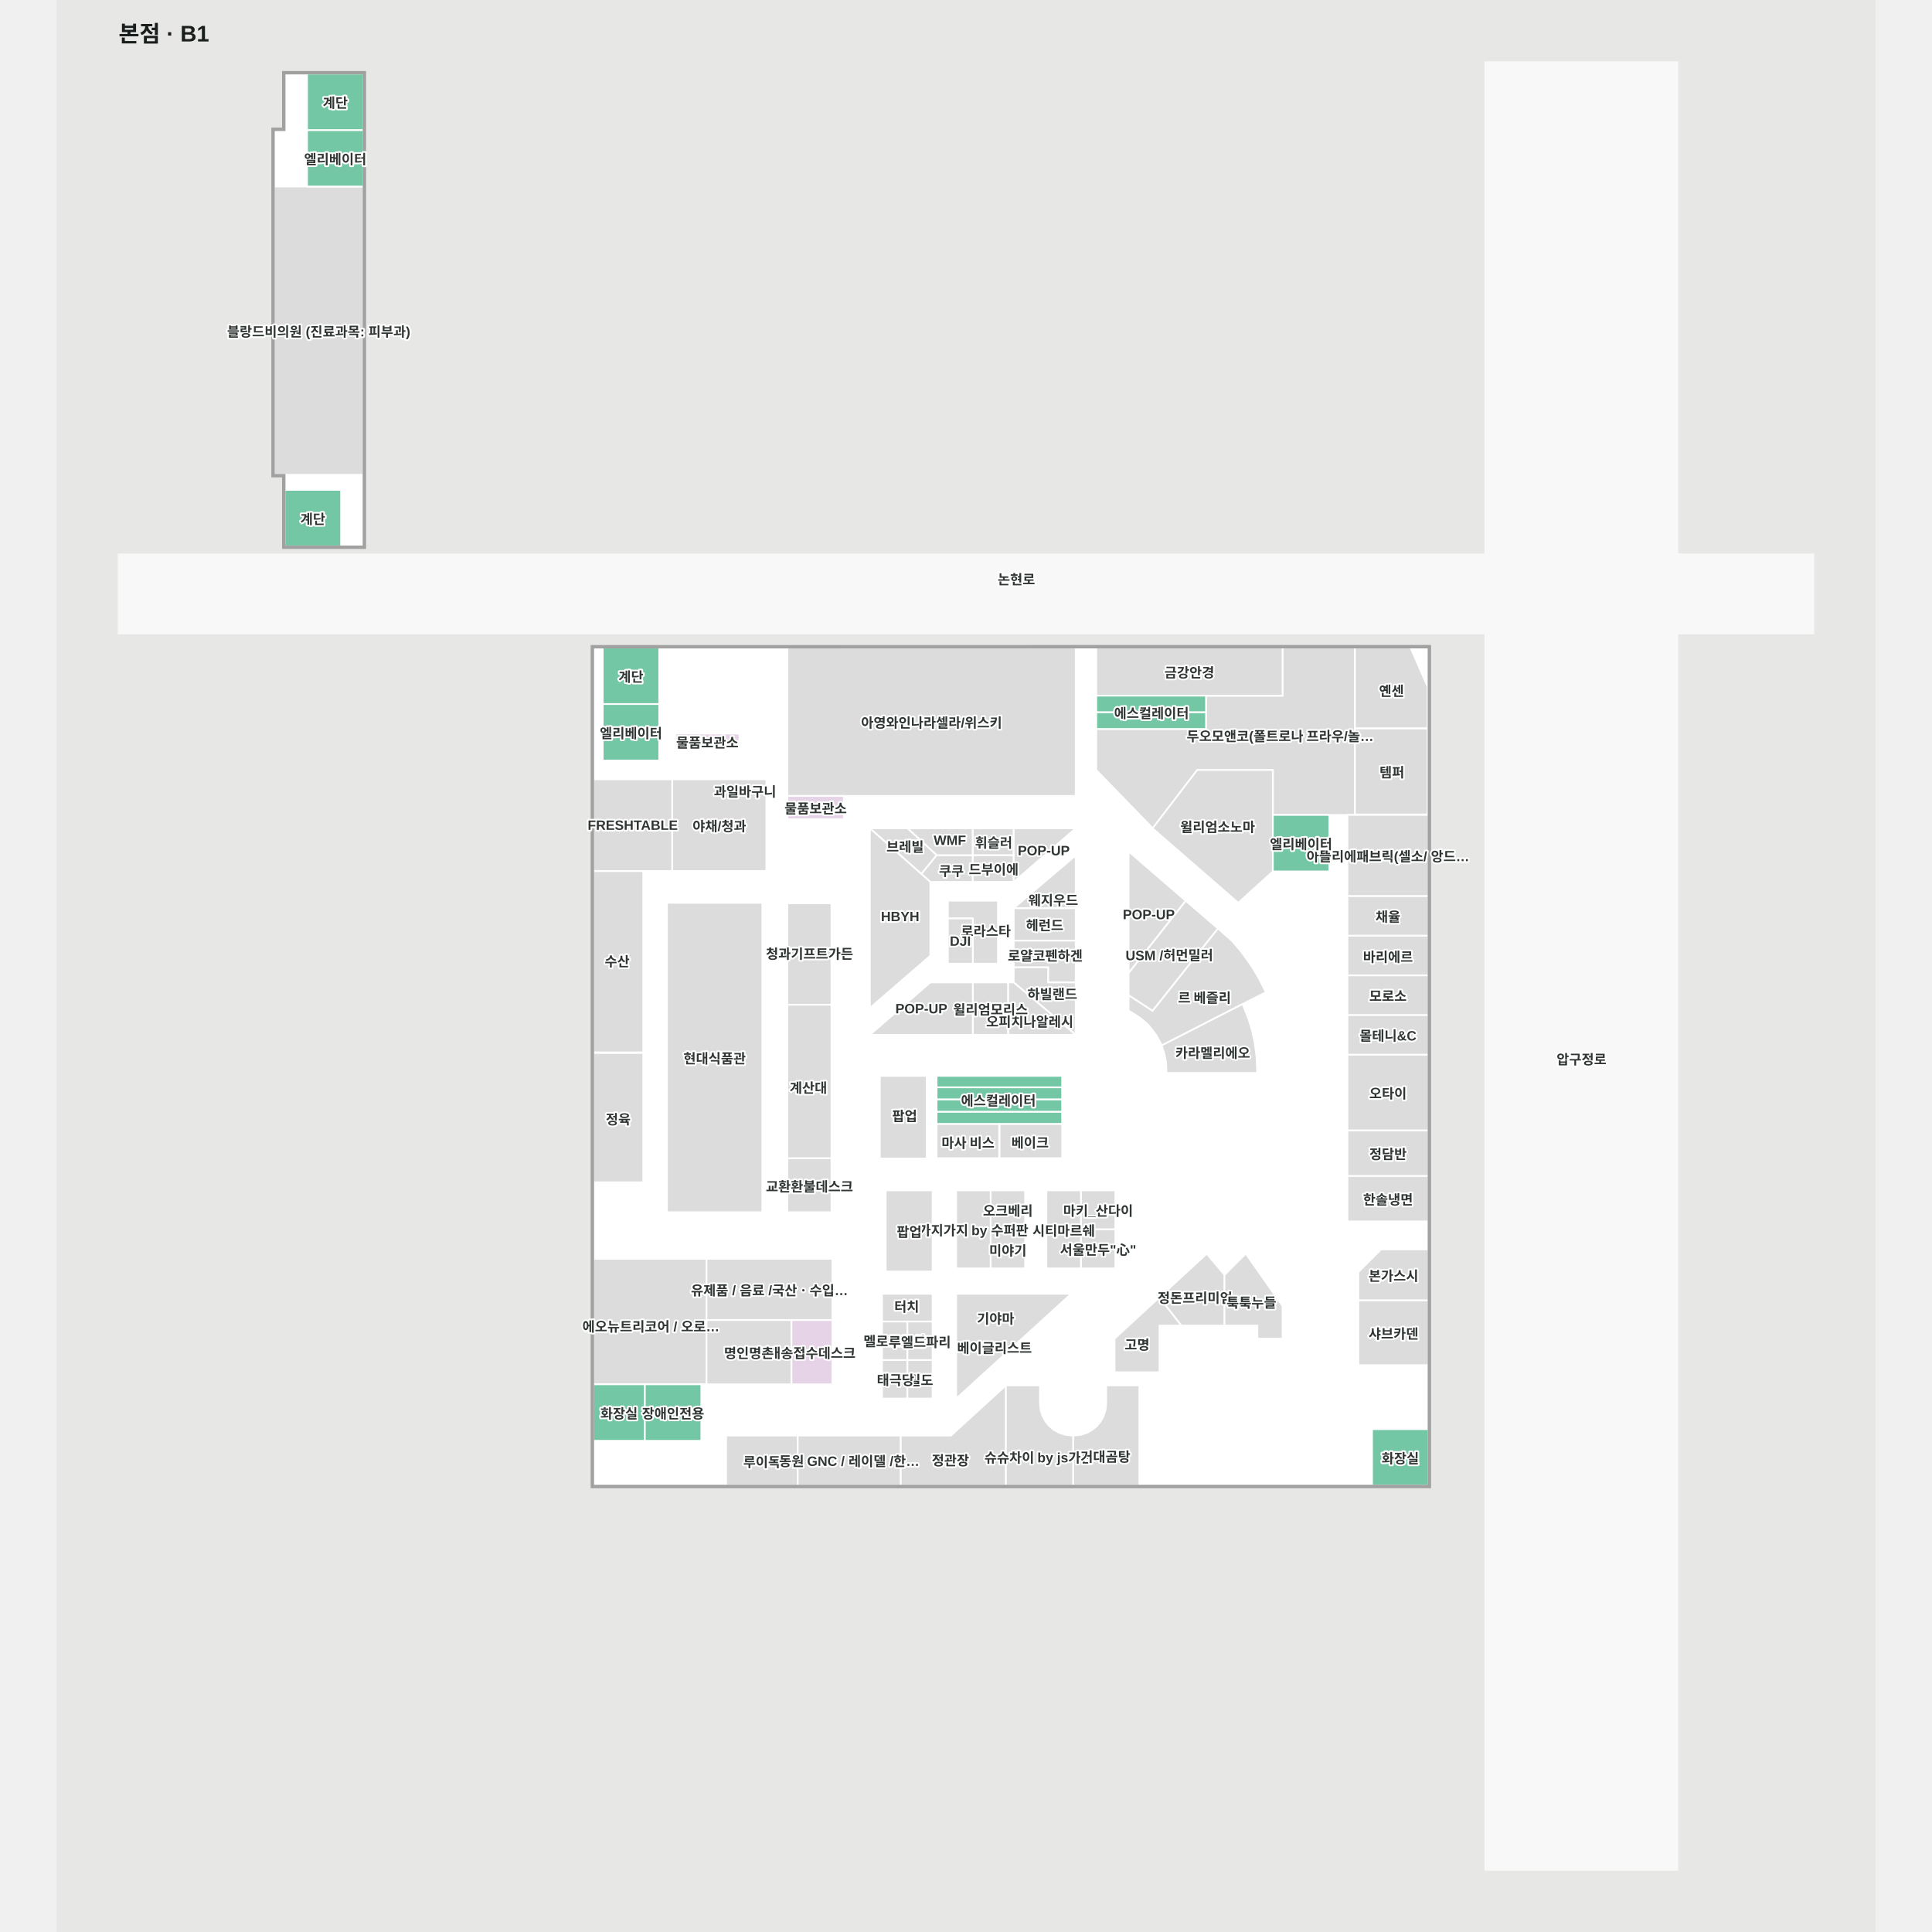
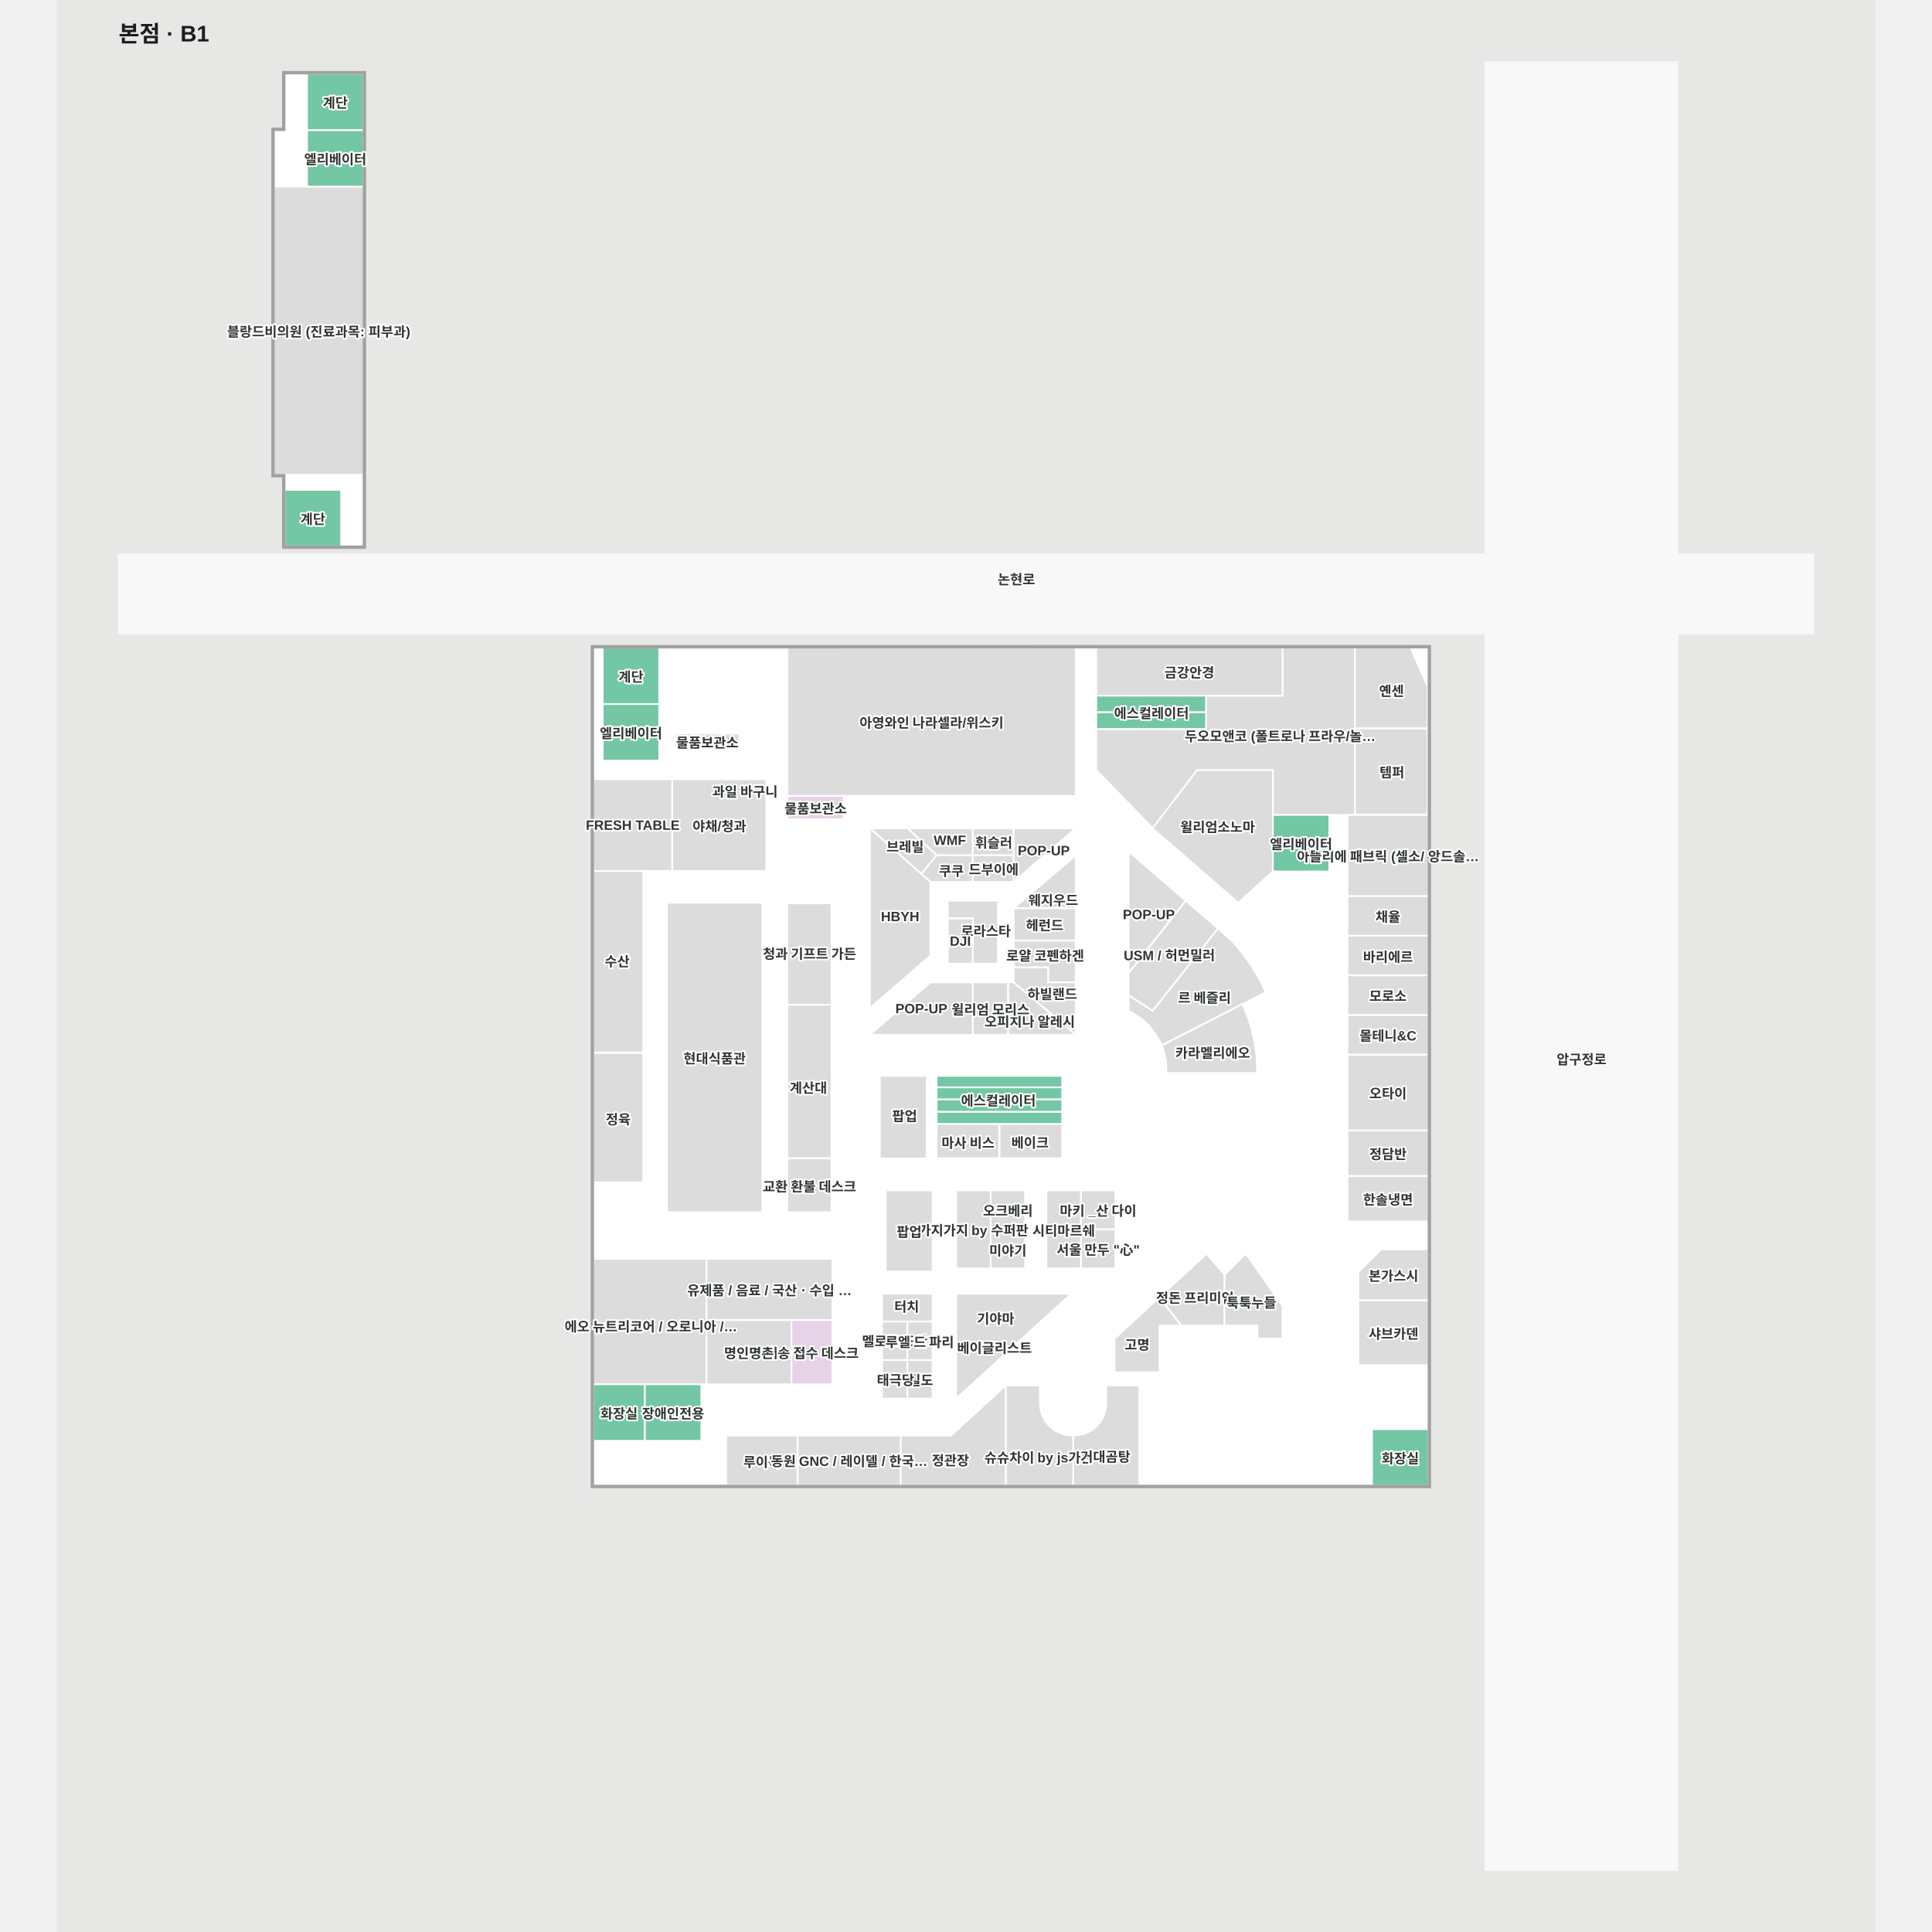
<svg xmlns="http://www.w3.org/2000/svg" viewBox="-54.599 -56.211 1610 1710" width="1200" height="1200" role="img" aria-labelledby="title desc">
  <rect x="-54.599" y="-56.211" width="1610" height="1710" fill="#e7e8e6" />
  <g>
    <polygon points="1210.07,-1.21 1210.07,1598.79 1380.07,1598.79 1380.07,-1.21" fill="#f8f8f8" fill-opacity="1" stroke="#f8f8f8" stroke-width="1.5" />
    <polygon points="0.40,434.45 1500.40,434.45 1500.40,504.45 0.40,504.45" fill="#f8f8f8" fill-opacity="1" stroke="#f8f8f8" stroke-width="1.5" />
    <polygon points="137.81,364.05 147.31,364.05 147.31,427.38 217.16,427.38 217.16,8.88 147.31,8.88 147.31,59.02 137.81,59.02" fill="#ffffff" fill-opacity="1" stroke="#ffffff" stroke-width="1.5" />
    <polygon points="420.44,1258.73 1159.78,1258.73 1159.78,516.91 420.44,516.95" fill="#ffffff" fill-opacity="1" stroke="#ffffff" stroke-width="1.5" />
  </g>
  <g>
    <polygon points="1158.97,664.69 1094.55,664.69 1094.55,588.52 1158.97,588.52" fill="#dcdcdc" fill-opacity="1" stroke="#ffffff" stroke-width="1.5" />
    <polygon points="1158.97,588.30 1094.55,588.30 1094.55,516.95 1143.82,516.95 1158.97,551.60" fill="#dcdcdc" fill-opacity="1" stroke="#ffffff" stroke-width="1.5" />
    <polygon points="1030.55,516.95 1030.55,559.55 962.83,559.55 962.56,588.93 865.67,588.93 865.67,625.34 915.78,676.93 955.01,625.58 1021.96,625.34 1021.96,665.11 1094.55,665.11 1094.55,516.95" fill="#dcdcdc" fill-opacity="1" stroke="#ffffff" stroke-width="1.5" />
    <polygon points="874.50,1169.99 874.50,1171.98 874.50,1173.98 874.50,1175.97 874.50,1177.97 874.50,1179.96 874.50,1181.96 874.50,1183.95 874.50,1185.95 873.92,1191.67 872.27,1197.01 869.65,1201.83 866.18,1206.04 861.97,1209.51 857.15,1212.13 851.81,1213.78 846.09,1214.36 845.97,1214.36 845.86,1214.36 845.74,1214.36 845.63,1214.36 845.52,1214.36 845.40,1214.36 845.29,1214.36 845.17,1214.36 845.17,1219.91 845.17,1225.45 845.17,1231.00 845.17,1236.55 845.17,1242.09 845.17,1247.64 845.17,1253.19 845.17,1258.73 903.82,1258.73 903.82,1169.99 900.16,1169.99 896.49,1169.99 892.83,1169.99 889.16,1169.99 885.50,1169.99 881.83,1169.99 878.16,1169.99" fill="#dcdcdc" fill-opacity="1" stroke="#ffffff" stroke-width="1.5" />
    <polygon points="844.26,1214.36 838.53,1213.78 833.20,1212.13 828.38,1209.51 824.17,1206.04 820.70,1201.83 818.08,1197.01 816.43,1191.67 815.85,1185.95 815.85,1183.95 815.85,1181.96 815.85,1179.96 815.85,1177.97 815.85,1175.97 815.85,1173.98 815.85,1171.98 815.85,1169.99 812.08,1169.99 808.32,1169.99 804.56,1169.99 800.79,1169.99 797.03,1169.99 793.26,1169.99 789.50,1169.99 785.73,1169.99 785.71,1170.01 785.69,1170.03 785.67,1170.05 785.64,1170.07 785.62,1170.09 785.60,1170.11 785.58,1170.13 785.55,1170.15 785.55,1258.73 845.17,1258.73 845.17,1253.19 845.17,1247.64 845.17,1242.09 845.17,1236.55 845.17,1231.00 845.17,1225.45 845.17,1219.91 845.17,1214.36 845.06,1214.36 844.95,1214.36 844.83,1214.36 844.72,1214.36 844.60,1214.36 844.49,1214.36 844.37,1214.36" fill="#dcdcdc" fill-opacity="1" stroke="#ffffff" stroke-width="1.5" />
    <polygon points="420.44,1169.03 520.75,1169.03 520.75,1057.98 420.44,1057.98" fill="#dcdcdc" fill-opacity="1" stroke="#ffffff" stroke-width="1.5" />
    <polygon points="464.73,990.24 420.44,990.24 420.44,875.80 464.73,875.80" fill="#dcdcdc" fill-opacity="1" stroke="#ffffff" stroke-width="1.5" />
    <polygon points="464.73,875.22 420.44,875.22 420.44,714.70 464.73,714.70" fill="#dcdcdc" fill-opacity="1" stroke="#ffffff" stroke-width="1.5" />
    <polygon points="490.41,714.70 420.44,714.70 420.44,633.55 490.41,633.55" fill="#dcdcdc" fill-opacity="1" stroke="#ffffff" stroke-width="1.5" />
    <polygon points="1088.03,984.57 1088.03,1024.86 1159.78,1024.86 1159.78,984.57" fill="#dcdcdc" fill-opacity="1" stroke="#ffffff" stroke-width="1.5" />
    <polygon points="1088.03,984.57 1159.78,984.57 1159.78,944.28 1088.03,944.28" fill="#dcdcdc" fill-opacity="1" stroke="#ffffff" stroke-width="1.5" />
    <polygon points="1088.03,944.28 1159.78,944.28 1159.78,877.21 1088.03,877.21" fill="#dcdcdc" fill-opacity="1" stroke="#ffffff" stroke-width="1.5" />
    <polygon points="1088.03,877.21 1159.78,877.21 1159.78,842.12 1088.03,842.12" fill="#dcdcdc" fill-opacity="1" stroke="#ffffff" stroke-width="1.5" />
    <polygon points="1088.03,842.12 1159.78,842.12 1159.78,807.02 1088.03,807.02" fill="#dcdcdc" fill-opacity="1" stroke="#ffffff" stroke-width="1.5" />
    <polygon points="1088.03,807.02 1159.78,807.02 1159.78,771.93 1088.03,771.93" fill="#dcdcdc" fill-opacity="1" stroke="#ffffff" stroke-width="1.5" />
    <polygon points="1088.03,736.83 1159.78,736.83 1159.78,771.93 1088.03,771.93" fill="#dcdcdc" fill-opacity="1" stroke="#ffffff" stroke-width="1.5" />
    <polygon points="1088.03,736.83 1159.78,736.83 1159.78,665.07 1088.03,665.07" fill="#dcdcdc" fill-opacity="1" stroke="#ffffff" stroke-width="1.5" />
    <polygon points="1030.55,559.52 865.67,559.52 865.67,516.91 1030.55,516.91" fill="#dcdcdc" fill-opacity="1" stroke="#ffffff" stroke-width="1.5" />
    <polygon points="847.49,516.93 592.36,516.93 592.36,648.26 847.49,648.26" fill="#dcdcdc" fill-opacity="1" stroke="#ffffff" stroke-width="1.5" />
    <polygon points="428.87,516.95 428.87,566.95 478.87,566.95 478.87,516.95" fill="#73c7a4" fill-opacity="1" stroke="#ffffff" stroke-width="1.5" />
    <polygon points="538.07,1214.39 538.07,1258.73 601.46,1258.73 601.46,1214.39" fill="#dcdcdc" fill-opacity="1" stroke="#ffffff" stroke-width="1.5" />
    <polygon points="601.46,1214.39 601.46,1258.73 692.69,1258.73 692.69,1214.39" fill="#dcdcdc" fill-opacity="1" stroke="#ffffff" stroke-width="1.5" />
    <polygon points="737.12,1214.39 692.69,1214.39 692.69,1258.73 785.55,1258.73 785.55,1170.15" fill="#dcdcdc" fill-opacity="1" stroke="#ffffff" stroke-width="1.5" />
    <polygon points="1109.78,1208.73 1109.78,1258.73 1159.78,1258.73 1159.78,1208.73" fill="#73c7a4" fill-opacity="1" stroke="#ffffff" stroke-width="1.5" />
    <polygon points="420.44,1169.03 420.44,1219.03 466.14,1219.03 466.14,1169.03" fill="#73c7a4" fill-opacity="1" stroke="#ffffff" stroke-width="1.5" />
    <polygon points="720.85,997.37 679.38,997.37 679.38,1069.17 720.85,1069.17" fill="#dcdcdc" fill-opacity="1" stroke="#ffffff" stroke-width="1.5" />
    <polygon points="485.70,1016.68 570.13,1016.68 570.13,742.83 485.70,742.83" fill="#dcdcdc" fill-opacity="1" stroke="#ffffff" stroke-width="1.5" />
    <polygon points="724.36,938.69 835.50,938.69 835.50,927.73 724.36,927.73" fill="#73c7a4" fill-opacity="1" stroke="#ffffff" stroke-width="1.5" />
    <polygon points="724.36,927.73 835.50,927.73 835.50,916.78 724.36,916.78" fill="#73c7a4" fill-opacity="1" stroke="#ffffff" stroke-width="1.5" />
    <polygon points="724.36,916.78 835.50,916.78 835.50,906.15 724.37,906.15" fill="#73c7a4" fill-opacity="1" stroke="#ffffff" stroke-width="1.5" />
    <polygon points="724.37,906.15 835.50,906.15 835.50,896.06 724.37,896.06" fill="#73c7a4" fill-opacity="1" stroke="#ffffff" stroke-width="1.5" />
    <polygon points="490.41,714.70 573.69,714.70 573.69,633.55 490.41,633.55" fill="#dcdcdc" fill-opacity="1" stroke="#ffffff" stroke-width="1.5" />
    <polygon points="1021.96,665.07 1021.96,715.07 1071.96,715.07 1071.96,665.07" fill="#73c7a4" fill-opacity="1" stroke="#ffffff" stroke-width="1.5" />
    <polygon points="466.14,1169.04 466.14,1219.04 516.14,1219.04 516.14,1169.04" fill="#73c7a4" fill-opacity="1" stroke="#ffffff" stroke-width="1.5" />
    <polygon points="428.87,566.94 428.87,616.94 478.87,616.94 478.87,566.94" fill="#73c7a4" fill-opacity="1" stroke="#ffffff" stroke-width="1.5" />
    <polygon points="493.02,607.39 549.84,607.39 549.90,593.08 493.01,593.03" fill="#e7d3e7" fill-opacity="1" stroke="#ffffff" stroke-width="1.5" />
    <polygon points="217.16,108.88 137.81,108.88 137.81,364.05 147.31,364.05 217.16,364.05" fill="#dcdcdc" fill-opacity="1" stroke="#ffffff" stroke-width="1.5" />
    <polygon points="217.16,108.88 167.16,108.88 167.16,58.88 217.16,58.88" fill="#73c7a4" fill-opacity="1" stroke="#ffffff" stroke-width="1.5" />
    <polygon points="197.31,427.38 147.31,427.38 147.31,377.38 197.31,377.38" fill="#73c7a4" fill-opacity="1" stroke="#ffffff" stroke-width="1.5" />
    <polygon points="217.16,58.88 167.16,58.88 167.16,8.88 217.16,8.88" fill="#73c7a4" fill-opacity="1" stroke="#ffffff" stroke-width="1.5" />
    <polygon points="217.16,394.98 217.16,427.38 147.31,427.38 147.31,364.05 137.81,364.05 137.81,59.02 147.31,59.02 147.31,8.88 217.16,8.88 217.16,394.98 218.66,394.98 218.66,7.38 145.81,7.38 145.81,57.52 136.31,57.52 136.31,365.55 145.81,365.55 145.81,428.88 218.66,428.88 218.66,394.98" fill="#a1a1a1" fill-opacity="1" stroke="#a1a1a1" stroke-width="1.5" />
    <polygon points="979.22,1072.20 963.44,1053.49 921.49,1092.12 940.96,1117.04 979.22,1117.04" fill="#dcdcdc" fill-opacity="1" stroke="#ffffff" stroke-width="1.5" />
    <polygon points="881.89,1128.60 881.89,1158.37 921.66,1158.37 921.66,1117.04 940.96,1117.04 921.49,1092.12" fill="#dcdcdc" fill-opacity="1" stroke="#ffffff" stroke-width="1.5" />
    <polygon points="998.01,1053.40 979.22,1072.20 979.22,1117.04 1008.32,1117.04 1008.32,1128.60 1030.55,1128.60 1030.55,1099.71" fill="#dcdcdc" fill-opacity="1" stroke="#ffffff" stroke-width="1.5" />
    <polygon points="741.72,1181.65 741.72,1088.90 843.52,1088.90" fill="#dcdcdc" fill-opacity="1" stroke="#ffffff" stroke-width="1.5" />
    <polygon points="852.09,1031.79 852.09,1066.44 882.59,1066.44 882.59,1031.79" fill="#dcdcdc" fill-opacity="1" stroke="#ffffff" stroke-width="1.5" />
    <polygon points="882.59,997.37 852.09,997.37 852.09,1031.79 882.59,1031.79" fill="#dcdcdc" fill-opacity="1" stroke="#ffffff" stroke-width="1.5" />
    <polygon points="772.22,1066.44 802.72,1066.44 802.72,1031.79 772.22,1031.79" fill="#dcdcdc" fill-opacity="1" stroke="#ffffff" stroke-width="1.5" />
    <polygon points="772.22,997.37 772.22,1031.79 802.72,1031.79 802.72,997.37" fill="#dcdcdc" fill-opacity="1" stroke="#ffffff" stroke-width="1.5" />
    <polygon points="821.59,997.37 821.59,1066.44 852.09,1066.44 852.09,997.37" fill="#dcdcdc" fill-opacity="1" stroke="#ffffff" stroke-width="1.5" />
    <polygon points="741.72,997.37 741.72,1066.44 772.22,1066.44 772.22,997.37" fill="#dcdcdc" fill-opacity="1" stroke="#ffffff" stroke-width="1.5" />
    <polygon points="780.10,938.68 780.10,968.91 835.50,968.91 835.50,938.68" fill="#dcdcdc" fill-opacity="1" stroke="#ffffff" stroke-width="1.5" />
    <polygon points="1159.78,1049.60 1117.79,1049.60 1097.70,1069.69 1097.70,1094.80 1159.78,1094.80" fill="#dcdcdc" fill-opacity="1" stroke="#ffffff" stroke-width="1.5" />
    <polygon points="1097.70,1094.80 1097.70,1152.07 1159.78,1152.07 1159.78,1094.80" fill="#dcdcdc" fill-opacity="1" stroke="#ffffff" stroke-width="1.5" />
    <polygon points="698.46,1147.54 720.85,1147.54 720.85,1181.65 698.46,1181.65" fill="#dcdcdc" fill-opacity="1" stroke="#ffffff" stroke-width="1.5" />
    <polygon points="676.07,1147.54 698.46,1147.54 698.46,1181.65 676.07,1181.65" fill="#dcdcdc" fill-opacity="1" stroke="#ffffff" stroke-width="1.5" />
    <polygon points="698.46,1113.43 720.85,1113.43 720.85,1147.54 698.46,1147.54" fill="#dcdcdc" fill-opacity="1" stroke="#ffffff" stroke-width="1.5" />
    <polygon points="676.07,1113.43 698.46,1113.43 698.46,1147.54 676.07,1147.54" fill="#dcdcdc" fill-opacity="1" stroke="#ffffff" stroke-width="1.5" />
    <polygon points="698.46,1088.90 676.07,1088.90 676.07,1113.43 698.46,1113.43 720.85,1113.43 720.85,1088.90" fill="#dcdcdc" fill-opacity="1" stroke="#ffffff" stroke-width="1.5" />
    <polygon points="631.29,743.32 631.29,833.08 592.31,833.08 592.31,743.32" fill="#dcdcdc" fill-opacity="1" stroke="#ffffff" stroke-width="1.5" />
    <polygon points="1009.96,810.38 1003.38,799.21 993.95,786.05 985.51,776.27 973.32,765.54 915.51,838.38 894.32,824.57 894.32,838.38 899.11,841.17 905.19,845.14 911.89,850.98 918.60,859.67 923.06,867.73 923.55,869.16 1015.79,821.93" fill="#dcdcdc" fill-opacity="1" stroke="#ffffff" stroke-width="1.5" />
    <polygon points="592.36,648.26 592.36,668.84 642.30,668.84 642.30,648.26" fill="#e7d3e7" fill-opacity="1" stroke="#ffffff" stroke-width="1.5" />
    <polygon points="724.36,700.66 710.79,717.25 718.83,724.38 756.43,724.38 756.43,700.66" fill="#dcdcdc" fill-opacity="1" stroke="#ffffff" stroke-width="1.5" />
    <polygon points="756.43,676.93 698.60,676.93 724.36,700.66 756.43,700.66" fill="#dcdcdc" fill-opacity="1" stroke="#ffffff" stroke-width="1.5" />
    <polygon points="698.60,676.93 665.37,676.93 710.79,717.25 724.36,700.66" fill="#dcdcdc" fill-opacity="1" stroke="#ffffff" stroke-width="1.5" />
    <polygon points="756.43,700.66 756.43,724.38 792.62,724.38 792.62,700.66" fill="#dcdcdc" fill-opacity="1" stroke="#ffffff" stroke-width="1.5" />
    <polygon points="792.62,676.93 756.43,676.93 756.43,700.66 792.62,700.66" fill="#dcdcdc" fill-opacity="1" stroke="#ffffff" stroke-width="1.5" />
    <polygon points="847.49,676.93 792.62,676.93 792.62,724.38" fill="#dcdcdc" fill-opacity="1" stroke="#ffffff" stroke-width="1.5" />
    <polygon points="792.62,776.27 792.62,800.00 823.05,800.00 823.05,813.31 847.49,813.31 847.49,776.27" fill="#dcdcdc" fill-opacity="1" stroke="#ffffff" stroke-width="1.5" />
    <polygon points="847.49,747.56 792.62,747.56 792.62,776.27 847.49,776.27" fill="#dcdcdc" fill-opacity="1" stroke="#ffffff" stroke-width="1.5" />
    <polygon points="847.49,700.95 792.62,747.56 847.49,747.56" fill="#dcdcdc" fill-opacity="1" stroke="#ffffff" stroke-width="1.5" />
    <polygon points="823.05,813.31 823.05,800.00 792.62,800.00 792.62,813.31 847.49,859.67 847.49,813.31" fill="#dcdcdc" fill-opacity="1" stroke="#ffffff" stroke-width="1.5" />
    <polygon points="756.43,813.31 756.43,859.67 787.76,859.67 787.76,813.31" fill="#dcdcdc" fill-opacity="1" stroke="#ffffff" stroke-width="1.5" />
    <polygon points="792.62,813.31 787.76,813.31 787.76,859.67 847.49,859.67" fill="#dcdcdc" fill-opacity="1" stroke="#ffffff" stroke-width="1.5" />
    <polygon points="718.83,813.31 665.37,859.67 756.43,859.67 756.43,813.31" fill="#dcdcdc" fill-opacity="1" stroke="#ffffff" stroke-width="1.5" />
    <polygon points="665.37,835.94 718.83,789.68 718.83,724.38 665.37,676.93" fill="#dcdcdc" fill-opacity="1" stroke="#ffffff" stroke-width="1.5" />
    <polygon points="778.69,740.98 756.43,740.98 734.36,740.98 734.36,756.71 756.43,756.71 756.43,796.75 778.69,796.75" fill="#dcdcdc" fill-opacity="1" stroke="#ffffff" stroke-width="1.5" />
    <polygon points="944.83,740.98 894.32,804.90 894.32,824.57 915.51,838.38 973.32,765.54" fill="#dcdcdc" fill-opacity="1" stroke="#ffffff" stroke-width="1.5" />
    <polygon points="894.32,697.42 894.32,804.90 944.83,740.98" fill="#dcdcdc" fill-opacity="1" stroke="#ffffff" stroke-width="1.5" />
    <polygon points="955.01,625.31 915.51,676.93 952.75,709.28 991.37,742.83 999.56,735.40 1021.96,715.07 1021.96,665.07 1021.96,625.31" fill="#dcdcdc" fill-opacity="1" stroke="#ffffff" stroke-width="1.5" />
    <polygon points="715.60,896.06 674.13,896.06 674.13,969.21 715.60,969.21" fill="#dcdcdc" fill-opacity="1" stroke="#ffffff" stroke-width="1.5" />
    <polygon points="418.94,515.45 418.94,1260.23 435.47,1260.23 435.47,1258.73 420.44,1258.73 420.44,516.95 1159.78,516.91 1159.78,1258.73 435.47,1258.73 435.47,1260.23 1161.28,1260.23 1161.28,515.41" fill="#a1a1a1" fill-opacity="1" stroke="#a1a1a1" stroke-width="1.5" />
    <polygon points="756.43,796.75 734.36,796.75 734.36,756.71 756.43,756.71" fill="#dcdcdc" fill-opacity="1" stroke="#ffffff" stroke-width="1.5" />
    <polygon points="1005.99,866.99 1003.38,855.32 1000.40,845.64 995.19,832.48 923.55,869.16 925.80,875.68 927.41,883.50 927.91,893.43 1008.10,893.43 1007.60,879.53" fill="#dcdcdc" fill-opacity="1" stroke="#ffffff" stroke-width="1.5" />
    <polygon points="632.15,1169.04 595.85,1169.04 595.85,1112.08 632.15,1112.08" fill="#e7d3e7" fill-opacity="1" stroke="#ffffff" stroke-width="1.5" />
    <polygon points="595.85,1112.08 520.75,1112.08 520.75,1169.03 595.85,1169.03" fill="#dcdcdc" fill-opacity="1" stroke="#ffffff" stroke-width="1.5" />
    <polygon points="632.15,1112.08 520.75,1112.08 520.75,1057.98 632.15,1057.98" fill="#dcdcdc" fill-opacity="1" stroke="#ffffff" stroke-width="1.5" />
    <polygon points="631.29,1016.68 592.31,1016.68 592.31,968.92 631.29,968.92" fill="#dcdcdc" fill-opacity="1" stroke="#ffffff" stroke-width="1.5" />
    <polygon points="631.29,833.08 631.29,968.92 592.31,968.92 592.31,833.08" fill="#dcdcdc" fill-opacity="1" stroke="#ffffff" stroke-width="1.5" />
    <polygon points="865.67,559.52 962.83,559.52 962.83,574.26 865.67,574.26" fill="#73c7a4" fill-opacity="1" stroke="#ffffff" stroke-width="1.5" />
    <polygon points="865.67,574.26 962.83,574.26 962.83,589.00 865.67,589.00" fill="#73c7a4" fill-opacity="1" stroke="#ffffff" stroke-width="1.5" />
    <polygon points="724.37,938.69 724.37,968.92 779.77,968.92 779.77,938.69" fill="#dcdcdc" fill-opacity="1" stroke="#ffffff" stroke-width="1.5" />
  </g>
  <g font-family="Arial, 'Noto Sans KR', sans-serif" font-size="12" font-weight="600" fill="#303633" stroke="#fff" stroke-width="3" paint-order="stroke" stroke-linejoin="round">
-     <text x="576.453" y="1085.028" text-anchor="middle" dominant-baseline="central">유제품 / 음료 /
- 국산ㆍ수입…</text>
-     <text x="471.548" y="1117.07" text-anchor="middle" dominant-baseline="central">에오
- 
- 
- 
- 
- 뉴트리코어 / 오로…</text>
+     <text x="576.453" y="1085.028" text-anchor="middle" dominant-baseline="central">유제품 / 음료 / 국산ㆍ수입 …</text>
+     <text x="471.548" y="1117.07" text-anchor="middle" dominant-baseline="central">에오 뉴트리코어 / 오로니아 /…</text>
    <text x="610.897" y="905.763" text-anchor="middle" dominant-baseline="central">계산대</text>
-     <text x="554.801" y="643.625" text-anchor="middle" dominant-baseline="central">과일
- 바구니</text>
+     <text x="554.801" y="643.625" text-anchor="middle" dominant-baseline="central">과일 바구니</text>
    <text x="532.15" y="674.226" text-anchor="middle" dominant-baseline="central">야채/청과</text>
-     <text x="455.425" y="674.126" text-anchor="middle" dominant-baseline="central">FRESH
- TABLE</text>
+     <text x="455.425" y="674.126" text-anchor="middle" dominant-baseline="central">FRESH TABLE</text>
    <text x="441.633" y="793.874" text-anchor="middle" dominant-baseline="central">수산</text>
    <text x="442.583" y="933.692" text-anchor="middle" dominant-baseline="central">정육</text>
    <text x="569.766" y="1237.007" text-anchor="middle" dominant-baseline="central">루이독</text>
    <text x="527.915" y="879.755" text-anchor="middle" dominant-baseline="central">현대식품관</text>
    <text x="521.451" y="600.207" text-anchor="middle" dominant-baseline="central">물품보관소</text>
-     <text x="614.003" y="1140.559" text-anchor="middle" dominant-baseline="central">배송
- 접수
- 데스크</text>
+     <text x="614.003" y="1140.559" text-anchor="middle" dominant-baseline="central">배송 접수 데스크</text>
    <text x="558.304" y="1140.555" text-anchor="middle" dominant-baseline="central">명인명촌</text>
    <text x="177.485" y="236.465" text-anchor="middle" dominant-baseline="central">블랑드비의원 (진료과목: 피부과)</text>
-     <text x="647.075" y="1236.206" text-anchor="middle" dominant-baseline="central">동원 GNC / 레이델 /
- 한…</text>
+     <text x="647.075" y="1236.206" text-anchor="middle" dominant-baseline="central">동원 GNC / 레이델 / 한국…</text>
    <text x="736.63" y="1235.51" text-anchor="middle" dominant-baseline="central">정관장</text>
    <text x="814.827" y="1233.061" text-anchor="middle" dominant-baseline="central">슈슈차이 by js가든</text>
    <text x="873.844" y="1232.289" text-anchor="middle" dominant-baseline="central">거대곰탕</text>
-     <text x="953.076" y="1091.674" text-anchor="middle" dominant-baseline="central">정돈
- 프리미엄</text>
+     <text x="953.076" y="1091.674" text-anchor="middle" dominant-baseline="central">정돈 프리미엄</text>
    <text x="1003.017" y="1095.913" text-anchor="middle" dominant-baseline="central">툭툭누들</text>
    <text x="1128.739" y="1123.433" text-anchor="middle" dominant-baseline="central">샤브카덴</text>
    <text x="901.849" y="1133.144" text-anchor="middle" dominant-baseline="central">고명</text>
    <text x="1128.739" y="1072.195" text-anchor="middle" dominant-baseline="central">본가스시</text>
    <text x="1123.902" y="1004.717" text-anchor="middle" dominant-baseline="central">한솔냉면</text>
    <text x="1123.902" y="964.427" text-anchor="middle" dominant-baseline="central">정담반</text>
    <text x="1123.902" y="910.748" text-anchor="middle" dominant-baseline="central">오타이</text>
    <text x="710.319" y="1164.596" text-anchor="middle" dominant-baseline="central">밀도</text>
-     <text x="687.266" y="1130.063" text-anchor="middle" dominant-baseline="central">멜로드
- 도산</text>
-     <text x="709.445" y="1130.821" text-anchor="middle" dominant-baseline="central">루엘
- 드
- 파리</text>
+     <text x="687.266" y="1130.063" text-anchor="middle" dominant-baseline="central">멜로드 도산</text>
+     <text x="709.445" y="1130.821" text-anchor="middle" dominant-baseline="central">루엘 드 파리</text>
    <text x="697.889" y="1099.447" text-anchor="middle" dominant-baseline="central">터치</text>
    <text x="775.588" y="1136.025" text-anchor="middle" dominant-baseline="central">베이글리스트</text>
    <text x="756.974" y="1031.906" text-anchor="middle" dominant-baseline="central">가지가지 by 수퍼판</text>
    <text x="787.474" y="1049.844" text-anchor="middle" dominant-baseline="central">미야기</text>
    <text x="836.789" y="1032.251" text-anchor="middle" dominant-baseline="central">시티마르쉐</text>
-     <text x="867.337" y="1014.58" text-anchor="middle" dominant-baseline="central">마키
- _산
- 다이</text>
-     <text x="867.337" y="1049.114" text-anchor="middle" dominant-baseline="central">서울
- 만두
- "心"</text>
+     <text x="867.337" y="1014.58" text-anchor="middle" dominant-baseline="central">마키 _산 다이</text>
+     <text x="867.337" y="1049.114" text-anchor="middle" dominant-baseline="central">서울 만두 "心"</text>
    <text x="961.513" y="826.026" text-anchor="middle" dominant-baseline="central">르 베즐리</text>
    <text x="752.197" y="954.507" text-anchor="middle" dominant-baseline="central">마사 비스</text>
-     <text x="611.825" y="993.157" text-anchor="middle" dominant-baseline="central">교환
- 환불
- 데스크</text>
-     <text x="611.926" y="787.156" text-anchor="middle" dominant-baseline="central">청과
- 기프트
- 가든</text>
+     <text x="611.825" y="993.157" text-anchor="middle" dominant-baseline="central">교환 환불 데스크</text>
+     <text x="611.926" y="787.156" text-anchor="middle" dominant-baseline="central">청과 기프트 가든</text>
    <text x="700.118" y="1033.269" text-anchor="middle" dominant-baseline="central">팝업</text>
-     <text x="719.924" y="582.595" text-anchor="middle" dominant-baseline="central">아영와인
- 
- 
- 나라셀라/위스키</text>
+     <text x="719.924" y="582.595" text-anchor="middle" dominant-baseline="central">아영와인 나라셀라/위스키</text>
    <text x="948.108" y="538.216" text-anchor="middle" dominant-baseline="central">금강안경</text>
-     <text x="1028.457" y="594.549" text-anchor="middle" dominant-baseline="central">두오모앤코
- (폴트로나 프라우/놀…</text>
+     <text x="1028.457" y="594.549" text-anchor="middle" dominant-baseline="central">두오모앤코 (폴트로나 프라우/놀…</text>
    <text x="820.057" y="761.918" text-anchor="middle" dominant-baseline="central">헤런드</text>
    <text x="973.089" y="674.906" text-anchor="middle" dominant-baseline="central">윌리엄소노마</text>
    <text x="696.527" y="692.397" text-anchor="middle" dominant-baseline="central">브레빌</text>
    <text x="736.123" y="687.469" text-anchor="middle" dominant-baseline="central">WMF</text>
    <text x="737.441" y="713.822" text-anchor="middle" dominant-baseline="central">쿠쿠</text>
    <text x="774.864" y="712.52" text-anchor="middle" dominant-baseline="central">드부이에</text>
    <text x="774.882" y="688.809" text-anchor="middle" dominant-baseline="central">휘슬러</text>
    <text x="827.602" y="739.777" text-anchor="middle" dominant-baseline="central">웨지우드</text>
    <text x="767.999" y="767.046" text-anchor="middle" dominant-baseline="central">로라스타</text>
    <text x="1123.902" y="754.381" text-anchor="middle" dominant-baseline="central">채율</text>
-     <text x="930.385" y="786.41" text-anchor="middle" dominant-baseline="central">USM /
- 허먼밀러</text>
+     <text x="930.385" y="786.41" text-anchor="middle" dominant-baseline="central">USM / 허먼밀러</text>
    <text x="968.808" y="874.884" text-anchor="middle" dominant-baseline="central">카라멜리에오</text>
    <text x="692.1" y="754.966" text-anchor="middle" dominant-baseline="central">HBYH</text>
-     <text x="1123.902" y="700.952" text-anchor="middle" dominant-baseline="central">아뜰리에
- 패브릭
- (셀소/ 앙드…</text>
+     <text x="1123.902" y="700.952" text-anchor="middle" dominant-baseline="central">아뜰리에 패브릭 (셀소/ 앙드솔…</text>
    <text x="1123.902" y="824.571" text-anchor="middle" dominant-baseline="central">모로소</text>
    <text x="1123.902" y="789.931" text-anchor="middle" dominant-baseline="central">바리에르</text>
    <text x="1123.902" y="859.666" text-anchor="middle" dominant-baseline="central">몰테니&amp;C</text>
-     <text x="820.489" y="788.822" text-anchor="middle" dominant-baseline="central">로얄
- 코펜하겐</text>
+     <text x="820.489" y="788.822" text-anchor="middle" dominant-baseline="central">로얄 코펜하겐</text>
    <text x="826.826" y="822.803" text-anchor="middle" dominant-baseline="central">하빌랜드</text>
-     <text x="806.862" y="847.216" text-anchor="middle" dominant-baseline="central">오피치나
- 알레시</text>
+     <text x="806.862" y="847.216" text-anchor="middle" dominant-baseline="central">오피치나 알레시</text>
    <text x="710.903" y="836.49" text-anchor="middle" dominant-baseline="central">POP-UP</text>
-     <text x="772.096" y="836.49" text-anchor="middle" dominant-baseline="central">윌리엄
- 모리스</text>
+     <text x="772.096" y="836.49" text-anchor="middle" dominant-baseline="central">윌리엄 모리스</text>
    <text x="617.331" y="658.549" text-anchor="middle" dominant-baseline="central">물품보관소</text>
    <text x="696.098" y="930.763" text-anchor="middle" dominant-baseline="central">팝업</text>
    <text x="745.394" y="776.731" text-anchor="middle" dominant-baseline="central">DJI</text>
    <text x="914.581" y="574.202" text-anchor="middle" dominant-baseline="central">에스컬레이터</text>
    <text x="779.084" y="917.104" text-anchor="middle" dominant-baseline="central">에스컬레이터</text>
    <text x="794.979" y="455.752" text-anchor="middle" dominant-baseline="central">논현로</text>
    <text x="1295.188" y="880.582" text-anchor="middle" dominant-baseline="central">압구정로</text>
    <text x="1046.958" y="690.07" text-anchor="middle" dominant-baseline="central">엘리베이터</text>
    <text x="192.161" y="83.879" text-anchor="middle" dominant-baseline="central">엘리베이터</text>
    <text x="1134.777" y="1233.732" text-anchor="middle" dominant-baseline="central">화장실</text>
    <text x="192.161" y="33.879" text-anchor="middle" dominant-baseline="central">계단</text>
    <text x="172.314" y="402.379" text-anchor="middle" dominant-baseline="central">계단</text>
    <text x="453.871" y="591.941" text-anchor="middle" dominant-baseline="central">엘리베이터</text>
    <text x="453.871" y="541.948" text-anchor="middle" dominant-baseline="central">계단</text>
    <text x="443.293" y="1194.032" text-anchor="middle" dominant-baseline="central">화장실</text>
    <text x="491.145" y="1194.039" text-anchor="middle" dominant-baseline="central">장애인전용</text>
    <text x="912.192" y="753.175" text-anchor="middle" dominant-baseline="central">POP-UP</text>
    <text x="807.078" y="954.298" text-anchor="middle" dominant-baseline="central">베이크</text>
    <text x="1127.391" y="626.556" text-anchor="middle" dominant-baseline="central">템퍼</text>
    <text x="1127.03" y="554.505" text-anchor="middle" dominant-baseline="central">옌센</text>
    <text x="787.474" y="1014.58" text-anchor="middle" dominant-baseline="central">오크베리</text>
    <text x="688.014" y="1164.418" text-anchor="middle" dominant-baseline="central">태극당</text>
    <text x="819.224" y="696.598" text-anchor="middle" dominant-baseline="central">POP-UP</text>
    <text x="776.622" y="1110.111" text-anchor="middle" dominant-baseline="central">기야마</text>
  </g>
-   <style>.managed-brand { fill:#9a5300; font-size:15px; font-weight:800; stroke:#fff7df; stroke-width:5; }</style>
  <text x="0.401" y="-19.211" font-family="Arial, 'Noto Sans KR', sans-serif" font-size="20" font-weight="700" fill="#1a1f1d">본점 · B1</text>
</svg>
